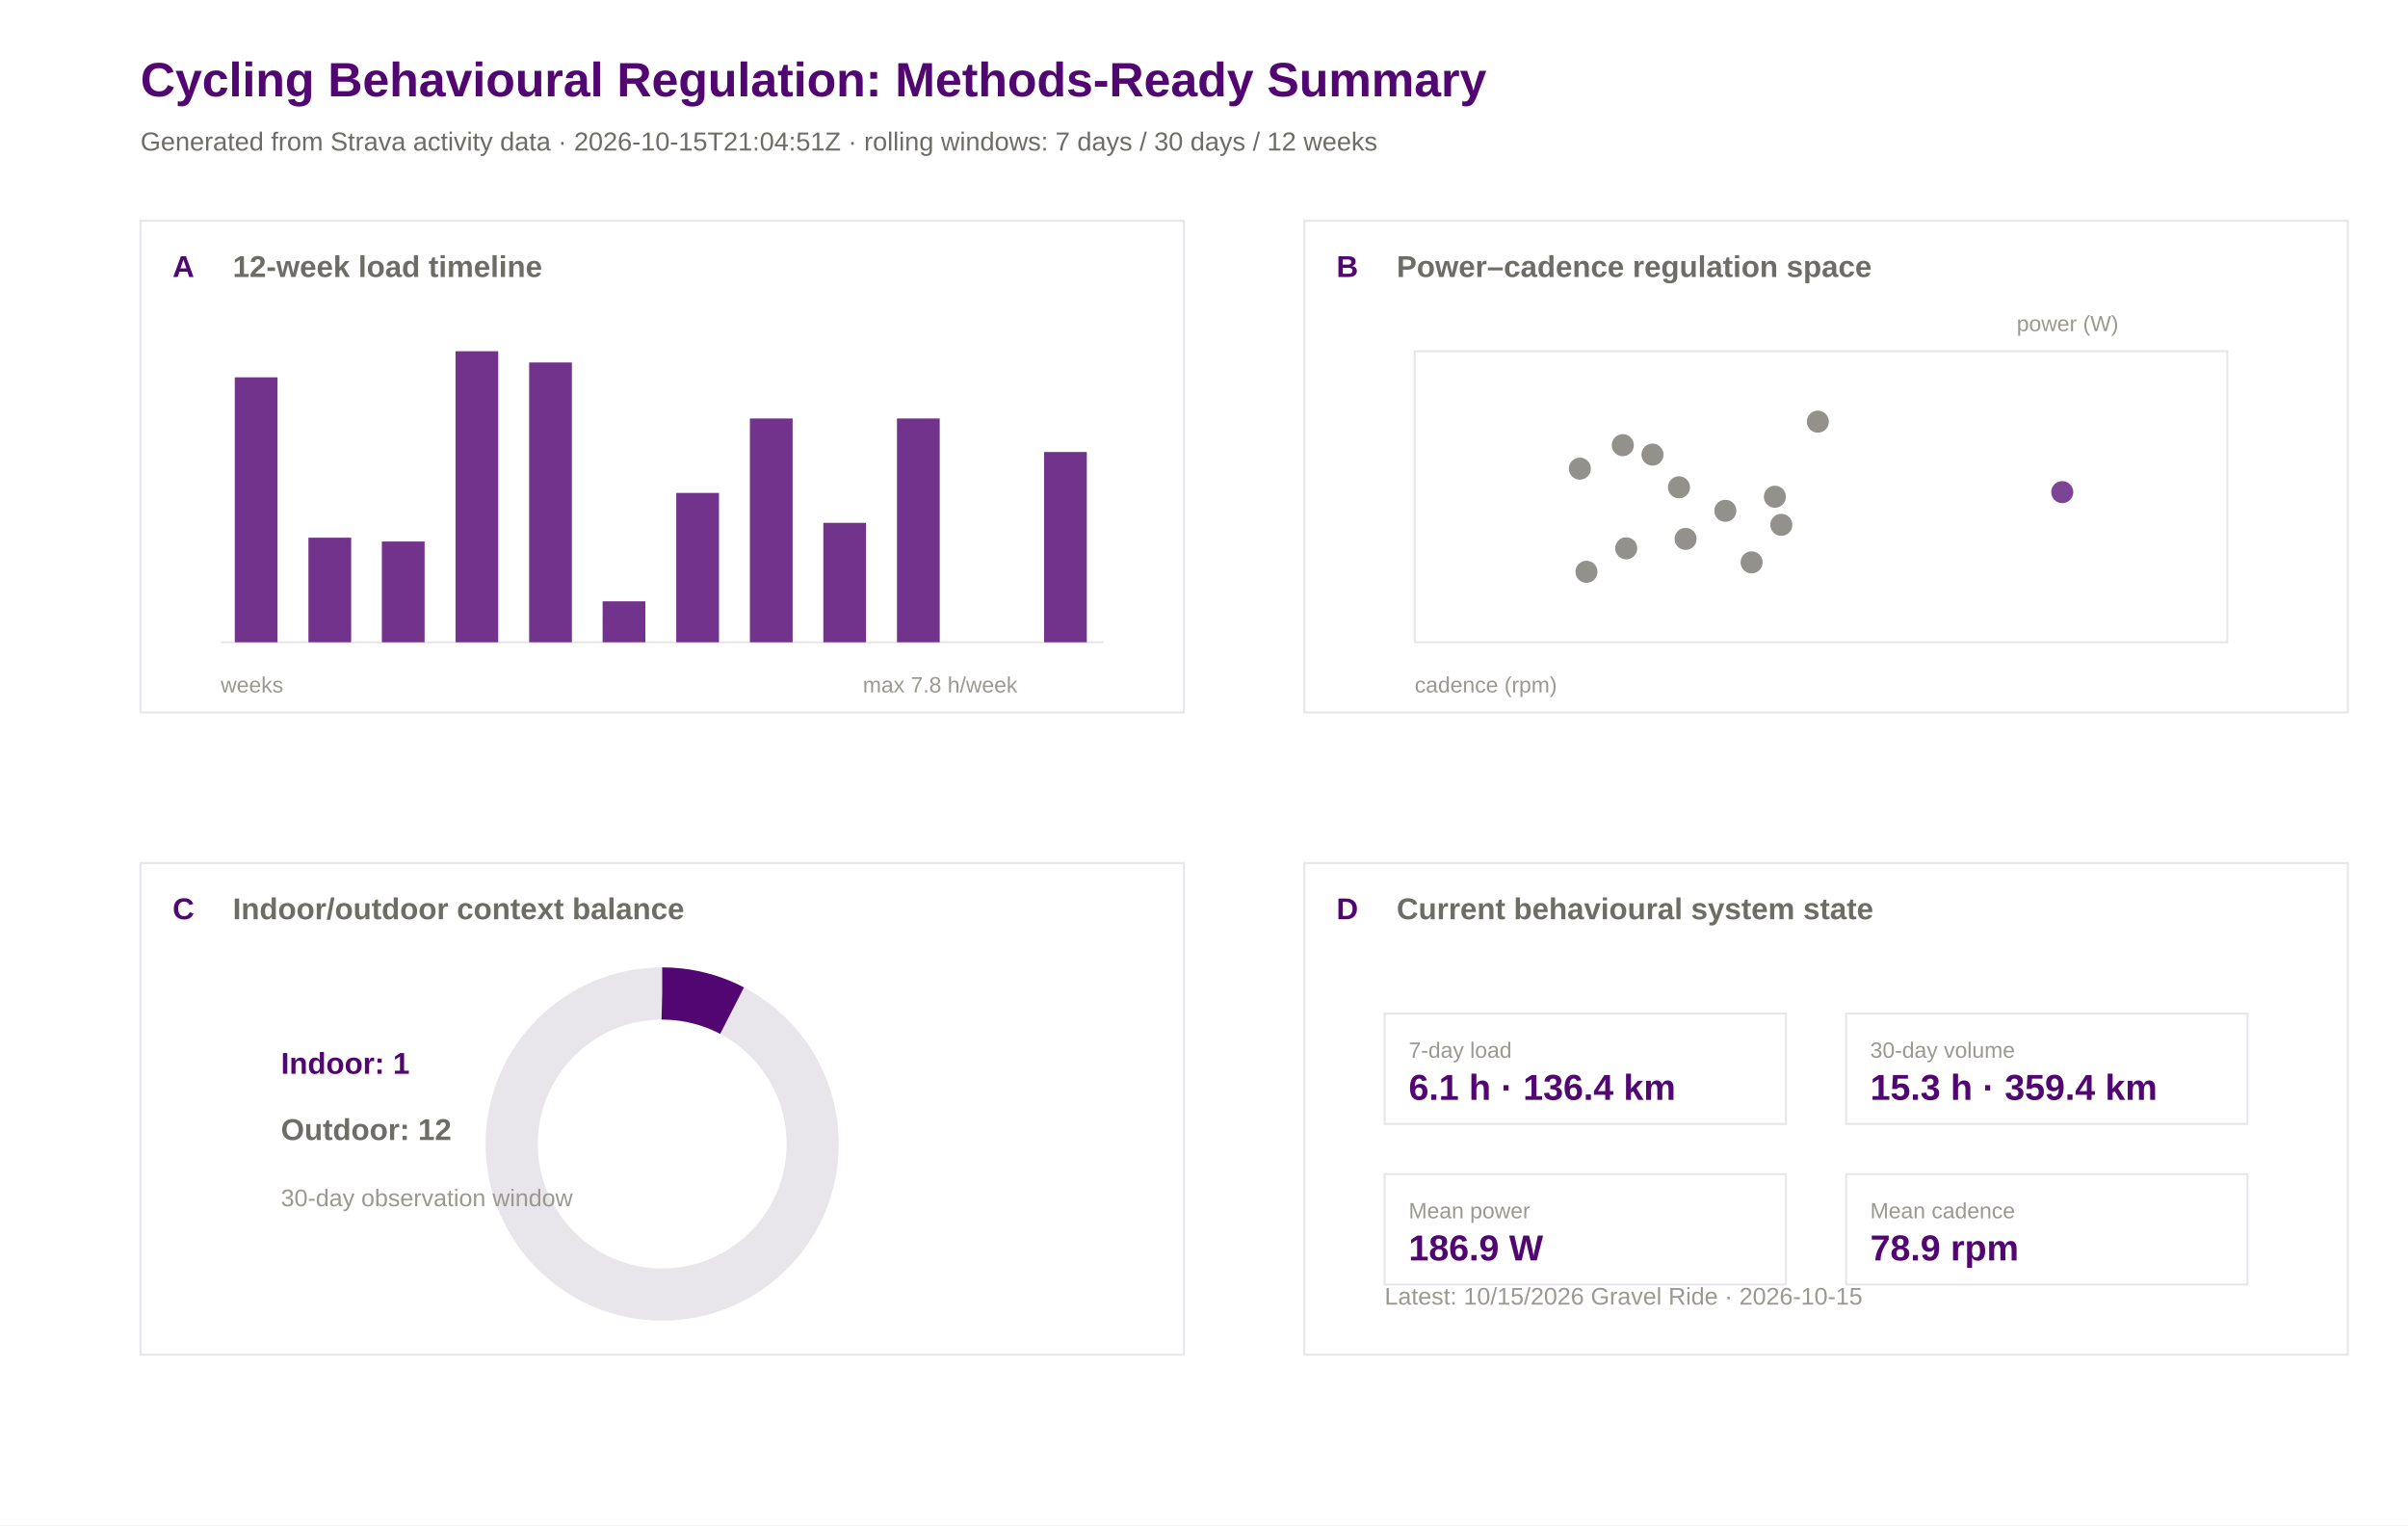
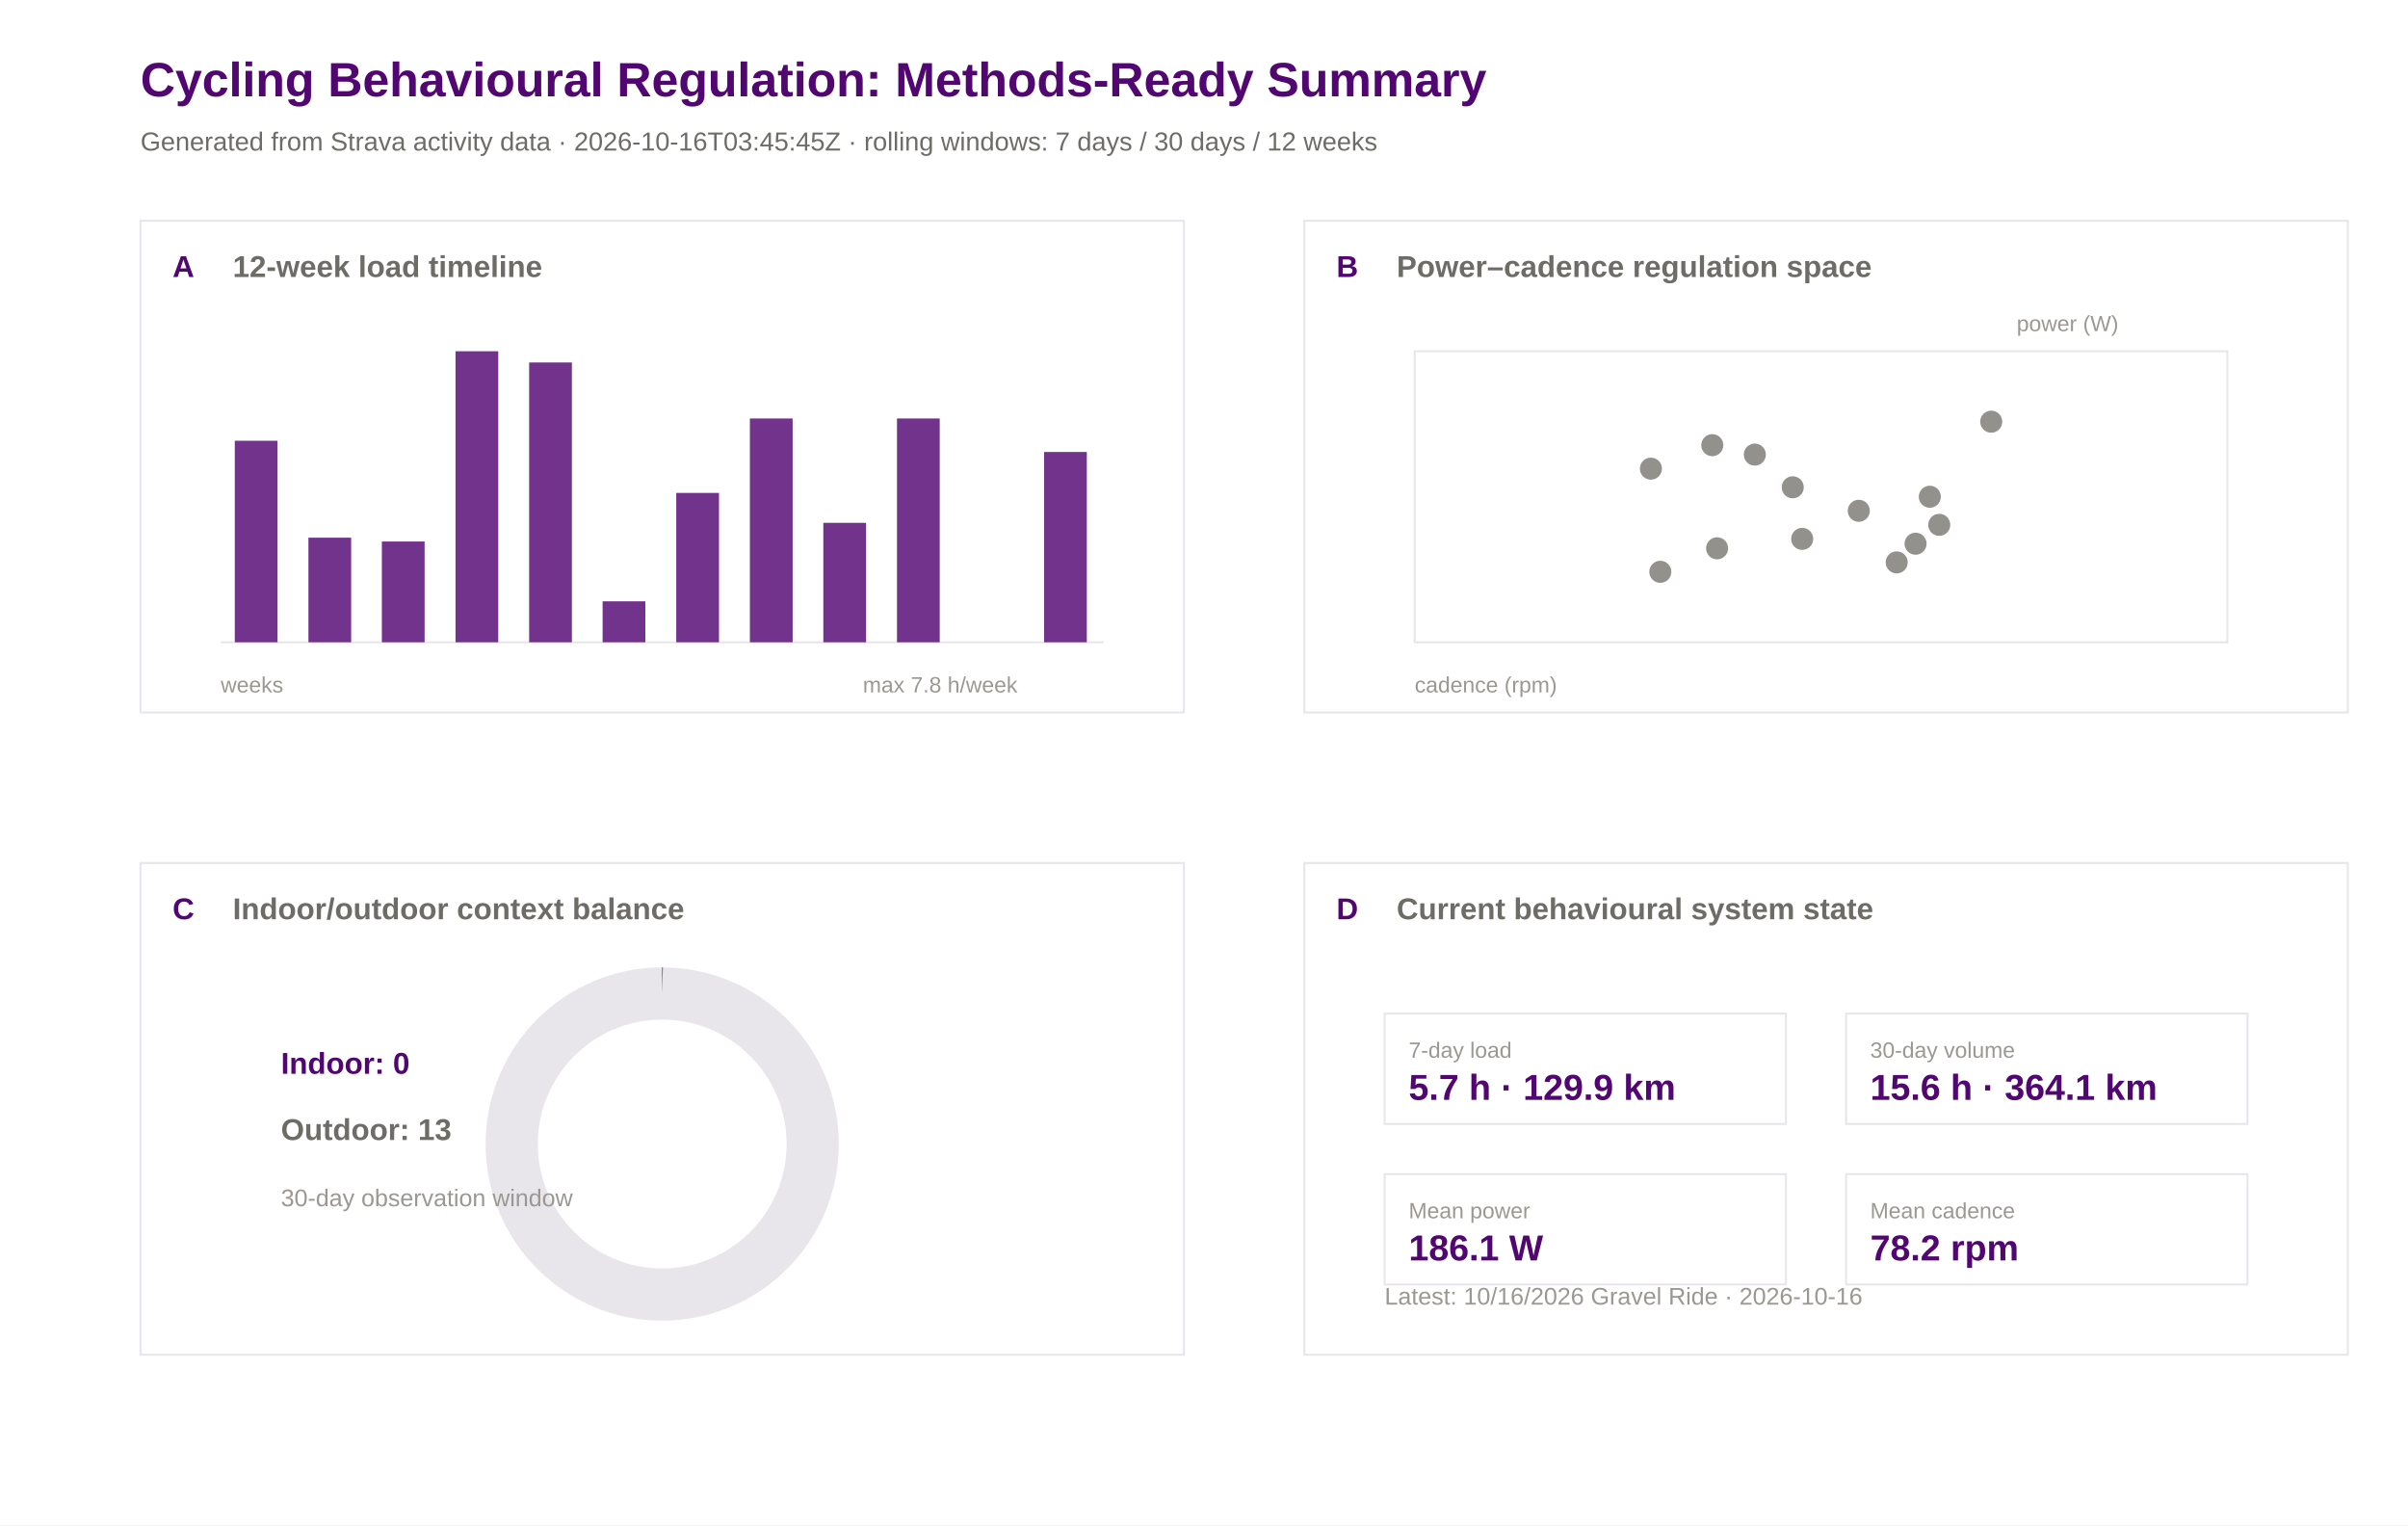
<svg xmlns="http://www.w3.org/2000/svg" width="1200" height="760" viewBox="0 0 1200 760">
  <rect width="100%" height="100%" fill="#ffffff" />
  <text x="70.0" y="48.0" font-family="Arial" font-size="24" font-weight="600" fill="#520671">Cycling Behavioural Regulation: Methods-Ready Summary</text>
-   <text x="70.0" y="75.0" font-family="Arial" font-size="13" font-weight="400" fill="#6e6c66">Generated from Strava activity data · 2026-10-15T21:04:51Z · rolling windows: 7 days / 30 days / 12 weeks</text>
+   <text x="70.0" y="75.0" font-family="Arial" font-size="13" font-weight="400" fill="#6e6c66">Generated from Strava activity data · 2026-10-16T03:45:45Z · rolling windows: 7 days / 30 days / 12 weeks</text>
  <rect x="70" y="110" width="520" height="245" fill="#ffffff" stroke="#e8e5eb" stroke-width="1" />
  <text x="86.0" y="138.0" font-family="Arial" font-size="15" font-weight="600" fill="#520671">A</text>
  <text x="116.0" y="138.0" font-family="Arial" font-size="15" font-weight="600" fill="#6e6c66">12-week load timeline</text>
  <rect x="650" y="110" width="520" height="245" fill="#ffffff" stroke="#e8e5eb" stroke-width="1" />
  <text x="666.0" y="138.0" font-family="Arial" font-size="15" font-weight="600" fill="#520671">B</text>
  <text x="696.0" y="138.0" font-family="Arial" font-size="15" font-weight="600" fill="#6e6c66">Power–cadence regulation space</text>
  <rect x="70" y="430" width="520" height="245" fill="#ffffff" stroke="#e8e5eb" stroke-width="1" />
  <text x="86.0" y="458.0" font-family="Arial" font-size="15" font-weight="600" fill="#520671">C</text>
  <text x="116.0" y="458.0" font-family="Arial" font-size="15" font-weight="600" fill="#6e6c66">Indoor/outdoor context balance</text>
  <rect x="650" y="430" width="520" height="245" fill="#ffffff" stroke="#e8e5eb" stroke-width="1" />
  <text x="666.0" y="458.0" font-family="Arial" font-size="15" font-weight="600" fill="#520671">D</text>
  <text x="696.0" y="458.0" font-family="Arial" font-size="15" font-weight="600" fill="#6e6c66">Current behavioural system state</text>
  <line x1="110" y1="320" x2="550" y2="320" stroke="#e8e5eb" />
-   <rect x="117.0" y="188.0" width="21.3" height="132.0" fill="#520671" opacity="0.82" />
+   <rect x="117.0" y="219.6" width="21.3" height="100.4" fill="#520671" opacity="0.82" />
  <rect x="153.7" y="267.9" width="21.3" height="52.1" fill="#520671" opacity="0.82" />
  <rect x="190.3" y="269.8" width="21.3" height="50.2" fill="#520671" opacity="0.82" />
  <rect x="227.0" y="175.0" width="21.3" height="145.0" fill="#520671" opacity="0.82" />
  <rect x="263.7" y="180.6" width="21.3" height="139.4" fill="#520671" opacity="0.82" />
  <rect x="300.3" y="299.6" width="21.3" height="20.4" fill="#520671" opacity="0.82" />
  <rect x="337.0" y="245.6" width="21.3" height="74.4" fill="#520671" opacity="0.82" />
  <rect x="373.7" y="208.5" width="21.3" height="111.5" fill="#520671" opacity="0.82" />
  <rect x="410.3" y="260.5" width="21.3" height="59.5" fill="#520671" opacity="0.82" />
  <rect x="447.0" y="208.5" width="21.3" height="111.5" fill="#520671" opacity="0.82" />
  <rect x="483.7" y="320.0" width="21.3" height="0.0" fill="#520671" opacity="0.82" />
  <rect x="520.3" y="225.2" width="21.3" height="94.8" fill="#520671" opacity="0.82" />
  <text x="110.0" y="345.0" font-family="Arial" font-size="11" font-weight="400" fill="#9a9890">weeks</text>
  <text x="430.0" y="345.0" font-family="Arial" font-size="11" font-weight="400" fill="#9a9890">max 7.8 h/week</text>
  <rect x="705" y="175" width="405" height="145" fill="#ffffff" stroke="#e8e5eb" />
-   <circle cx="1027.7" cy="245.2" r="5.5" fill="#520671" opacity="0.75" />
-   <circle cx="887.7" cy="261.5" r="5.5" fill="#6e6c66" opacity="0.75" />
-   <circle cx="872.9" cy="280.2" r="5.5" fill="#6e6c66" opacity="0.75" />
-   <circle cx="905.9" cy="210.1" r="5.5" fill="#6e6c66" opacity="0.75" />
-   <circle cx="808.7" cy="221.8" r="5.5" fill="#6e6c66" opacity="0.75" />
-   <circle cx="836.7" cy="242.8" r="5.5" fill="#6e6c66" opacity="0.75" />
-   <circle cx="787.3" cy="233.5" r="5.5" fill="#6e6c66" opacity="0.75" />
-   <circle cx="790.6" cy="284.9" r="5.5" fill="#6e6c66" opacity="0.75" />
-   <circle cx="859.8" cy="254.5" r="5.5" fill="#6e6c66" opacity="0.75" />
-   <circle cx="810.4" cy="273.2" r="5.5" fill="#6e6c66" opacity="0.75" />
-   <circle cx="823.5" cy="226.5" r="5.5" fill="#6e6c66" opacity="0.75" />
-   <circle cx="840.0" cy="268.5" r="5.5" fill="#6e6c66" opacity="0.75" />
-   <circle cx="884.5" cy="247.5" r="5.5" fill="#6e6c66" opacity="0.75" />
+   <circle cx="966.4" cy="261.5" r="5.5" fill="#6e6c66" opacity="0.75" />
+   <circle cx="945.2" cy="280.2" r="5.5" fill="#6e6c66" opacity="0.75" />
+   <circle cx="992.3" cy="210.1" r="5.5" fill="#6e6c66" opacity="0.75" />
+   <circle cx="853.3" cy="221.8" r="5.5" fill="#6e6c66" opacity="0.75" />
+   <circle cx="893.4" cy="242.8" r="5.5" fill="#6e6c66" opacity="0.75" />
+   <circle cx="822.7" cy="233.5" r="5.5" fill="#6e6c66" opacity="0.75" />
+   <circle cx="827.4" cy="284.9" r="5.5" fill="#6e6c66" opacity="0.75" />
+   <circle cx="926.3" cy="254.5" r="5.5" fill="#6e6c66" opacity="0.75" />
+   <circle cx="855.7" cy="273.2" r="5.5" fill="#6e6c66" opacity="0.75" />
+   <circle cx="874.5" cy="226.5" r="5.5" fill="#6e6c66" opacity="0.75" />
+   <circle cx="898.1" cy="268.5" r="5.5" fill="#6e6c66" opacity="0.75" />
+   <circle cx="961.7" cy="247.5" r="5.5" fill="#6e6c66" opacity="0.75" />
+   <circle cx="954.6" cy="270.9" r="5.5" fill="#6e6c66" opacity="0.75" />
  <text x="705.0" y="345.0" font-family="Arial" font-size="11" font-weight="400" fill="#9a9890">cadence (rpm)</text>
  <text x="1005.0" y="165.0" font-family="Arial" font-size="11" font-weight="400" fill="#9a9890">power (W)</text>
  <circle cx="330" cy="570" r="75" fill="none" stroke="#e8e5eb" stroke-width="26" />
-   <circle cx="330" cy="570" r="75" fill="none" stroke="#520671" stroke-width="26" stroke-dasharray="36.2 471.2" transform="rotate(-90 330 570)" />
-   <text x="140.0" y="535.0" font-family="Arial" font-size="15" font-weight="600" fill="#520671">Indoor: 1</text>
-   <text x="140.0" y="568.0" font-family="Arial" font-size="15" font-weight="600" fill="#6e6c66">Outdoor: 12</text>
+   <circle cx="330" cy="570" r="75" fill="none" stroke="#520671" stroke-width="26" stroke-dasharray="0.0 471.2" transform="rotate(-90 330 570)" />
+   <text x="140.0" y="535.0" font-family="Arial" font-size="15" font-weight="600" fill="#520671">Indoor: 0</text>
+   <text x="140.0" y="568.0" font-family="Arial" font-size="15" font-weight="600" fill="#6e6c66">Outdoor: 13</text>
  <text x="140.0" y="601.0" font-family="Arial" font-size="12" font-weight="400" fill="#9a9890">30-day observation window</text>
  <rect x="690" y="505" width="200" height="55" fill="#ffffff" stroke="#e8e5eb" />
  <text x="702.0" y="527.0" font-family="Arial" font-size="11" font-weight="500" fill="#9a9890">7-day load</text>
-   <text x="702.0" y="548.0" font-family="Arial" font-size="18" font-weight="600" fill="#520671">6.1 h · 136.4 km</text>
+   <text x="702.0" y="548.0" font-family="Arial" font-size="18" font-weight="600" fill="#520671">5.7 h · 129.9 km</text>
  <rect x="920" y="505" width="200" height="55" fill="#ffffff" stroke="#e8e5eb" />
  <text x="932.0" y="527.0" font-family="Arial" font-size="11" font-weight="500" fill="#9a9890">30-day volume</text>
-   <text x="932.0" y="548.0" font-family="Arial" font-size="18" font-weight="600" fill="#520671">15.3 h · 359.4 km</text>
+   <text x="932.0" y="548.0" font-family="Arial" font-size="18" font-weight="600" fill="#520671">15.6 h · 364.1 km</text>
  <rect x="690" y="585" width="200" height="55" fill="#ffffff" stroke="#e8e5eb" />
  <text x="702.0" y="607.0" font-family="Arial" font-size="11" font-weight="500" fill="#9a9890">Mean power</text>
-   <text x="702.0" y="628.0" font-family="Arial" font-size="18" font-weight="600" fill="#520671">186.9 W</text>
+   <text x="702.0" y="628.0" font-family="Arial" font-size="18" font-weight="600" fill="#520671">186.1 W</text>
  <rect x="920" y="585" width="200" height="55" fill="#ffffff" stroke="#e8e5eb" />
  <text x="932.0" y="607.0" font-family="Arial" font-size="11" font-weight="500" fill="#9a9890">Mean cadence</text>
-   <text x="932.0" y="628.0" font-family="Arial" font-size="18" font-weight="600" fill="#520671">78.9 rpm</text>
-   <text x="690.0" y="650.0" font-family="Arial" font-size="12" font-weight="400" fill="#9a9890">Latest: 10/15/2026 Gravel Ride · 2026-10-15</text>
+   <text x="932.0" y="628.0" font-family="Arial" font-size="18" font-weight="600" fill="#520671">78.2 rpm</text>
+   <text x="690.0" y="650.0" font-family="Arial" font-size="12" font-weight="400" fill="#9a9890">Latest: 10/16/2026 Gravel Ride · 2026-10-16</text>
</svg>
